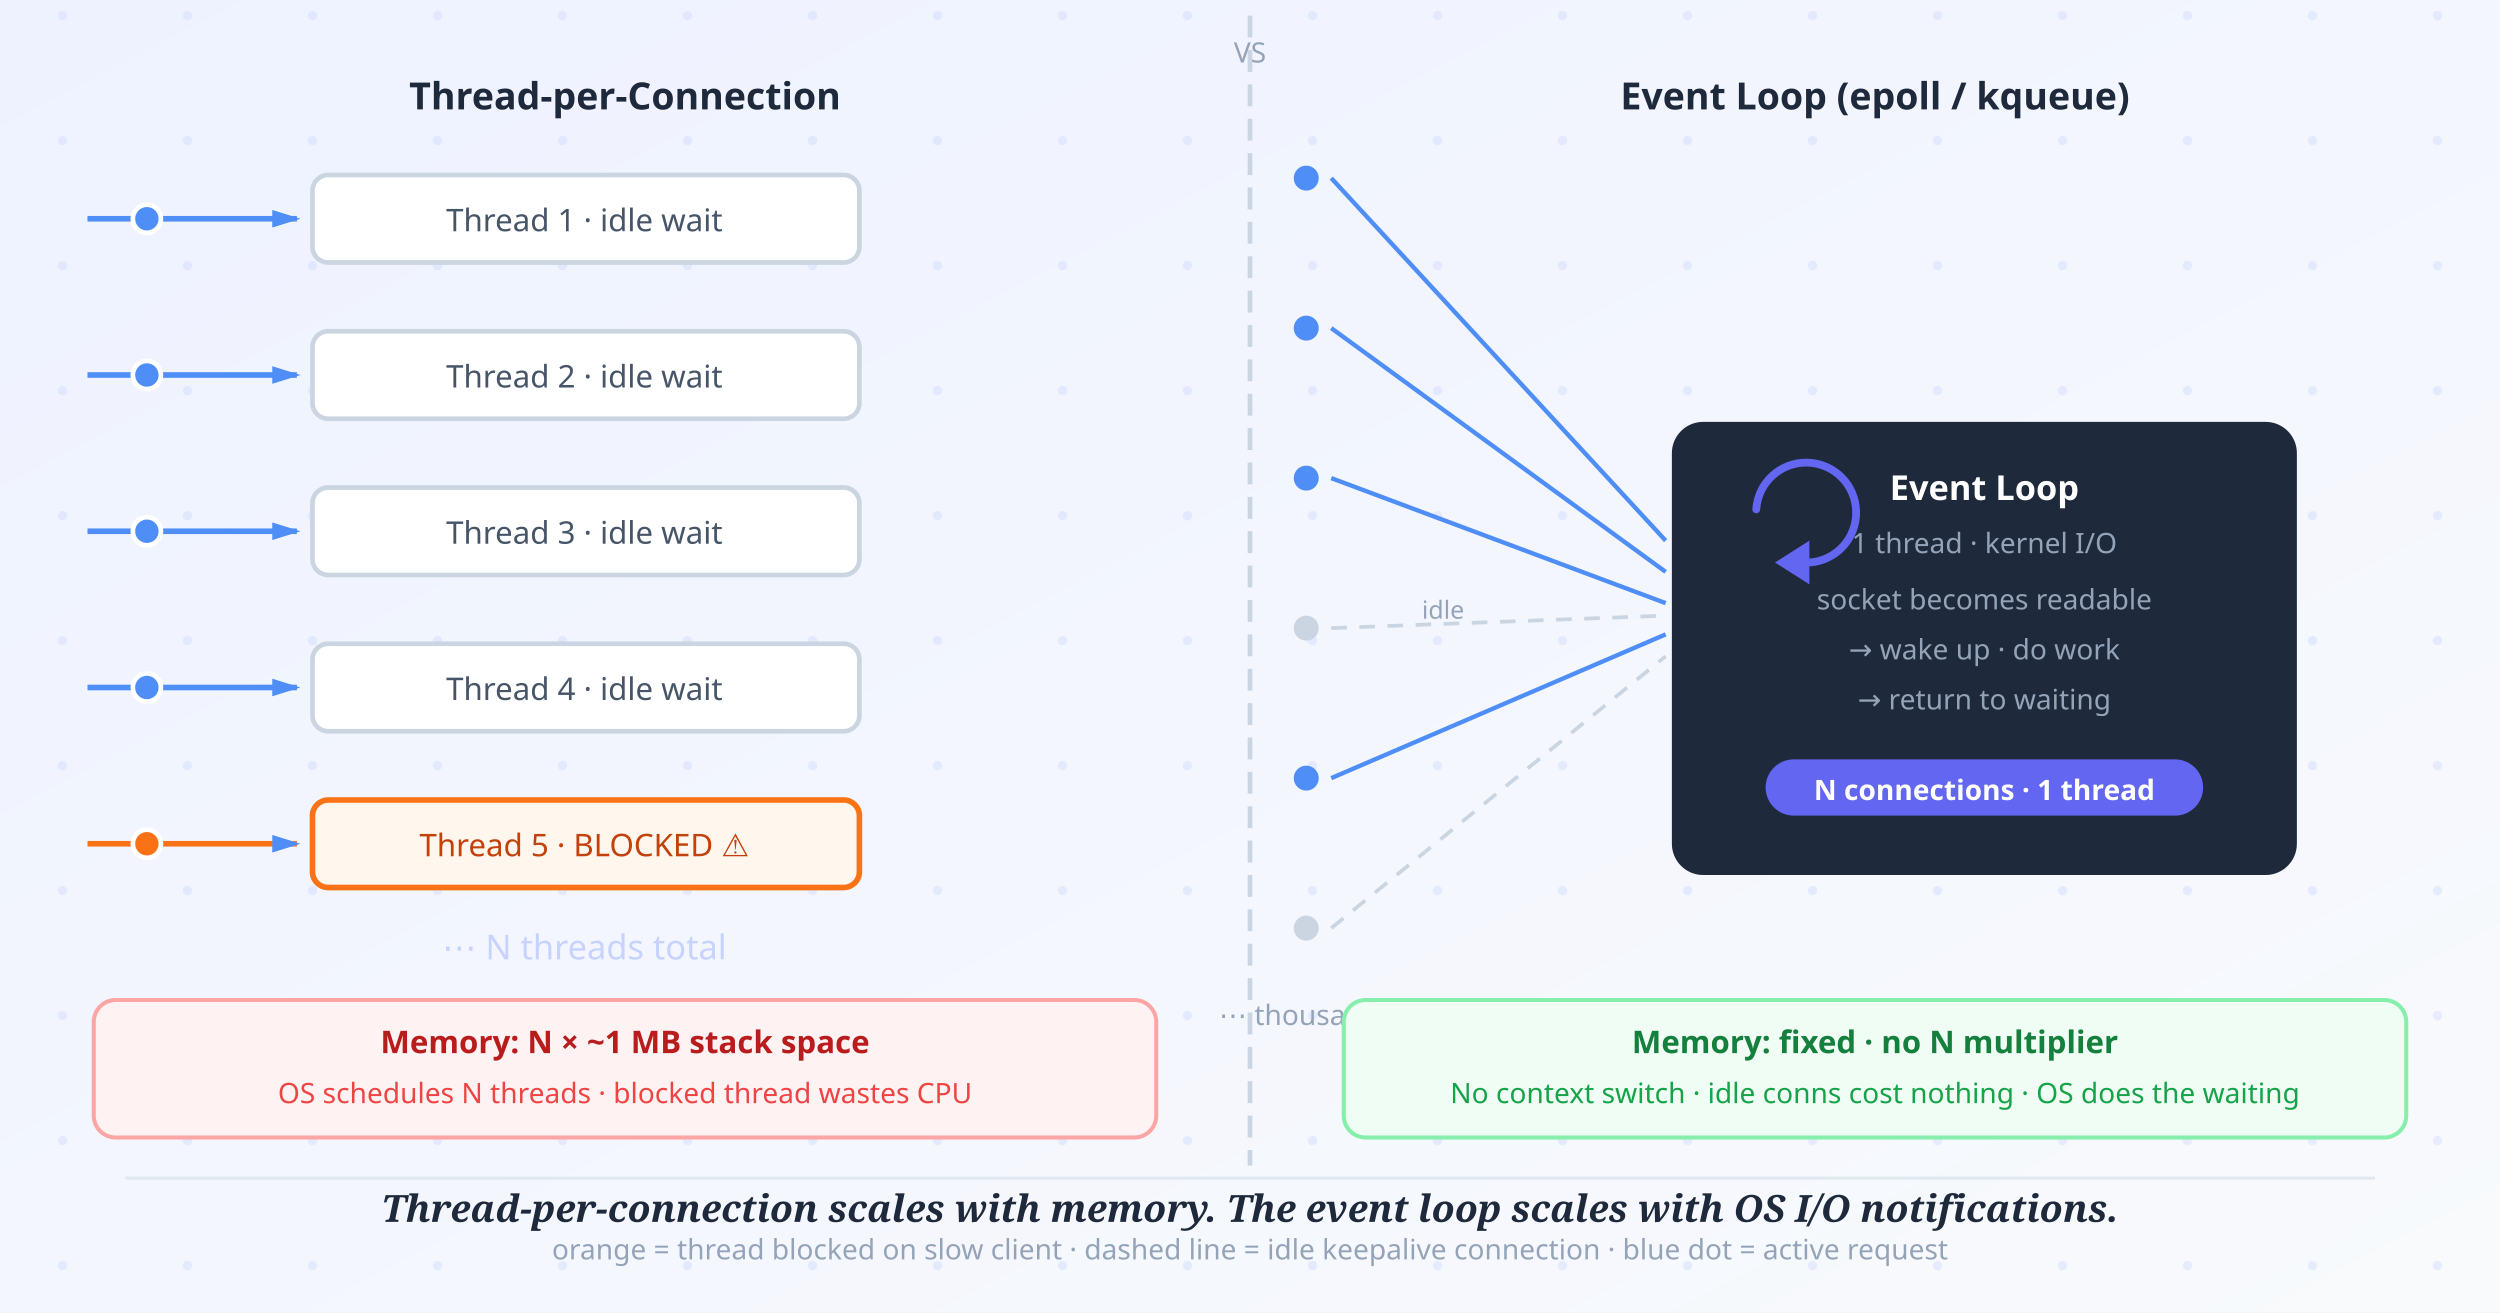
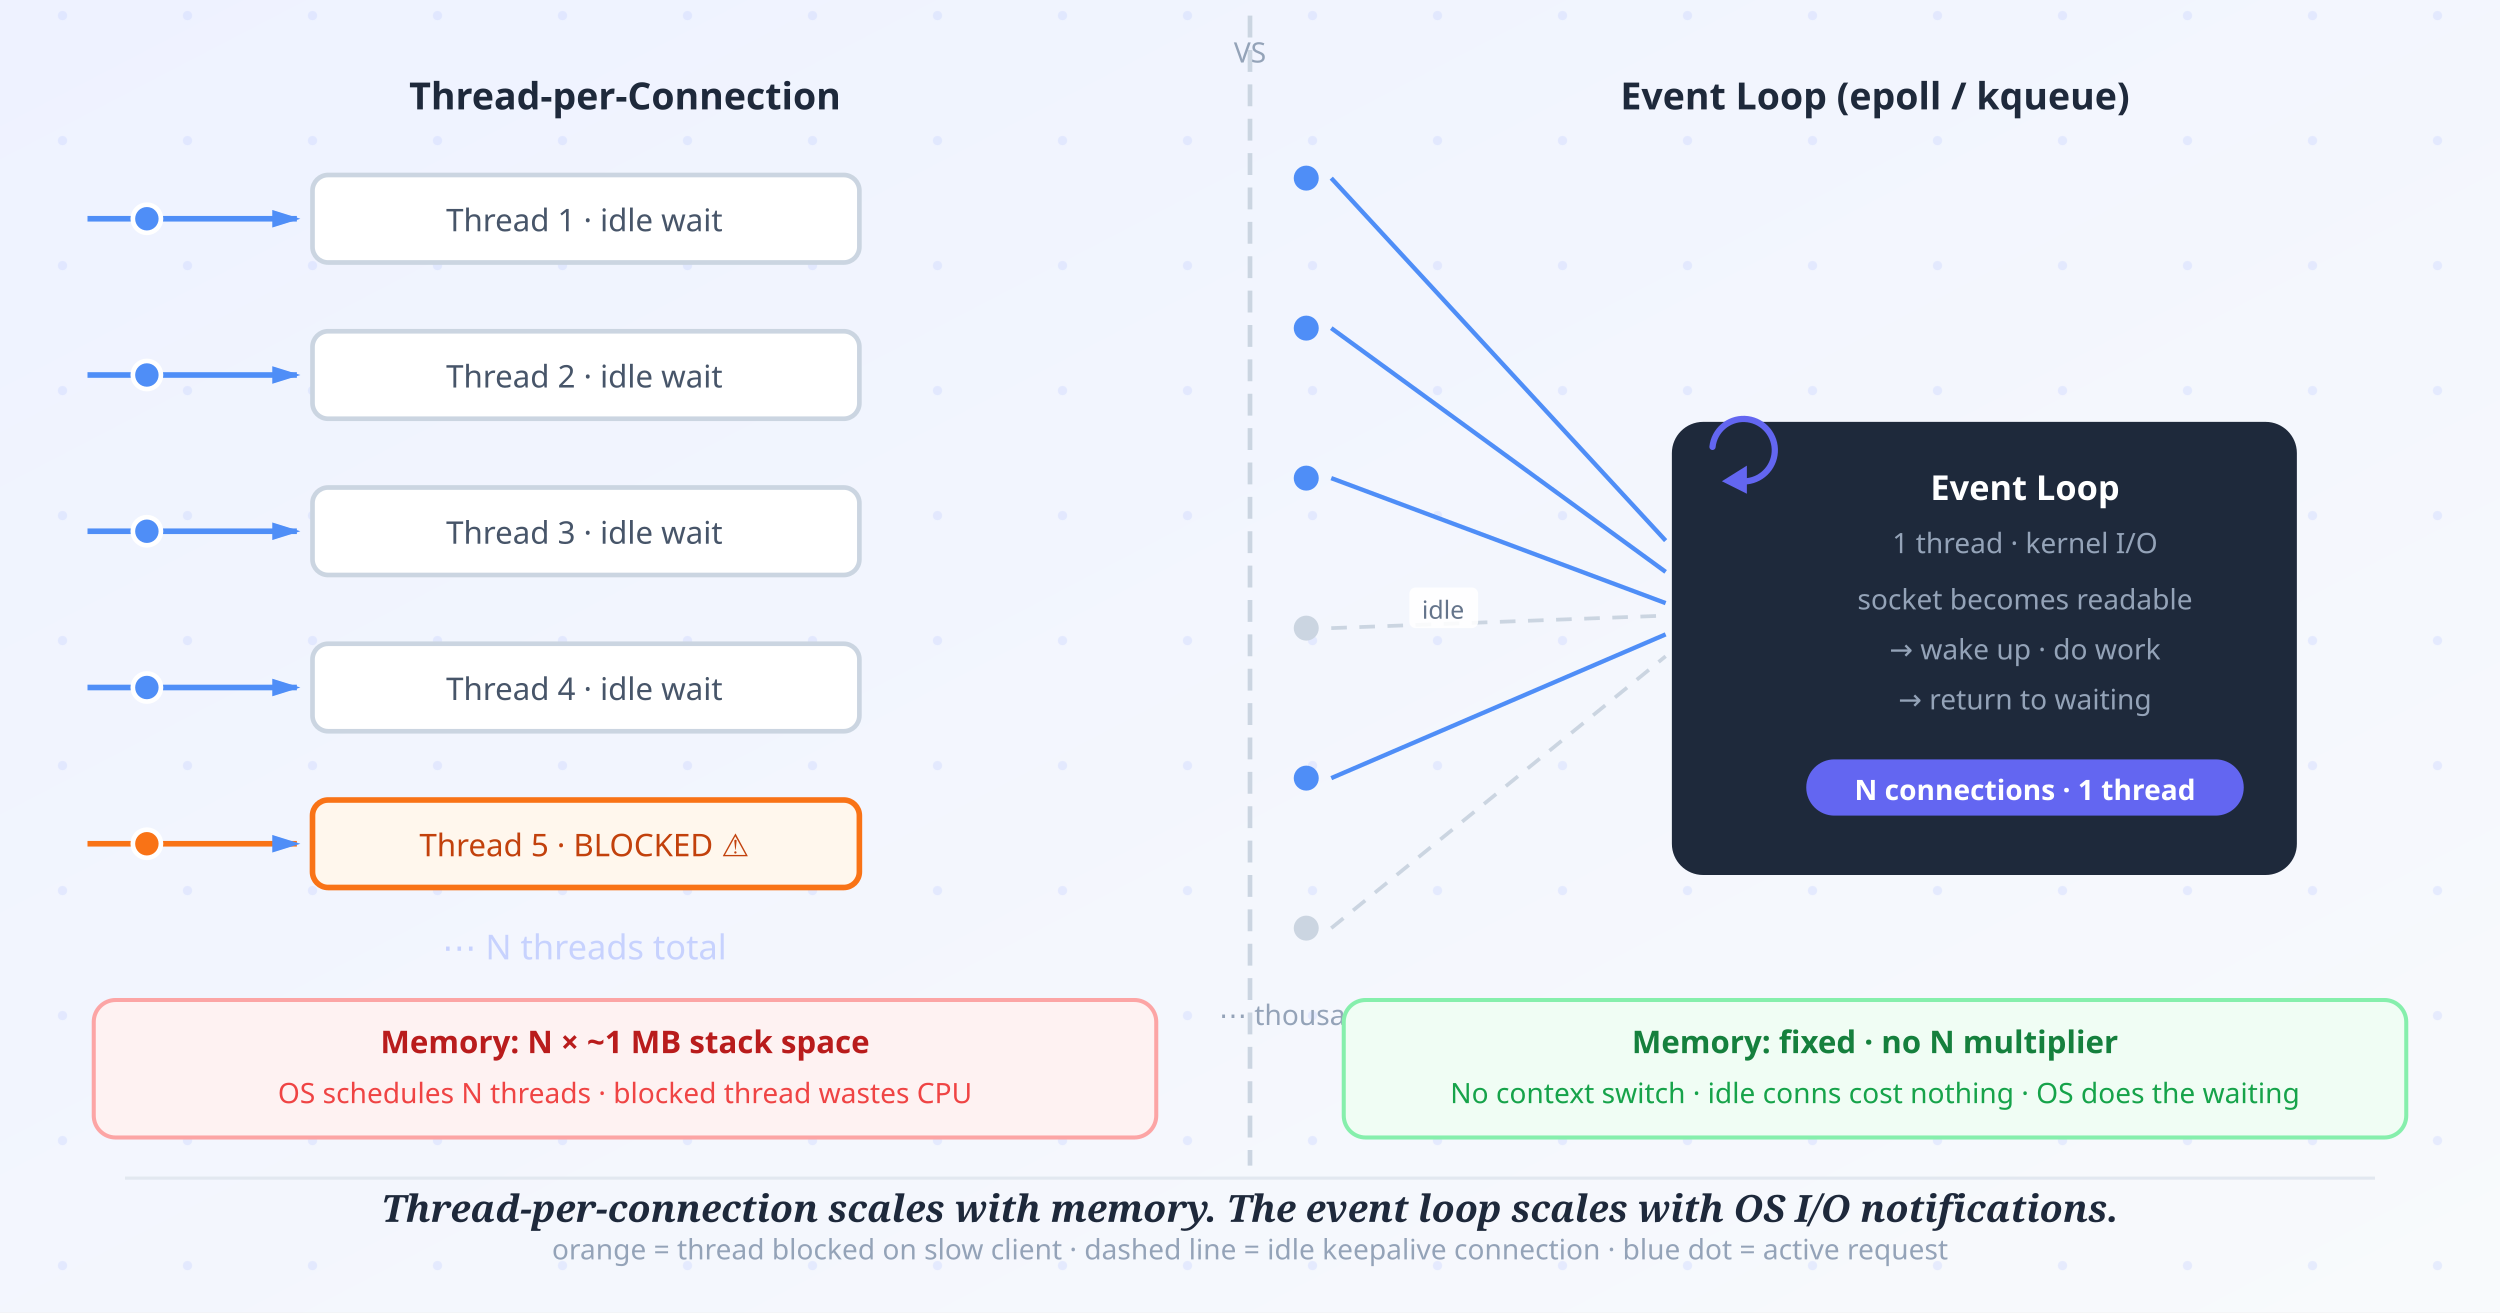
<svg xmlns="http://www.w3.org/2000/svg" viewBox="0 -25 800 420" width="800">
  <defs>
    <linearGradient id="bg" x1="0" y1="0" x2="1" y2="1">
      <stop offset="0%" stop-color="#eef2ff" />
      <stop offset="100%" stop-color="#f8fafc" />
    </linearGradient>
    <pattern id="dots" width="40" height="40" patternUnits="userSpaceOnUse">
      <circle cx="20" cy="20" r="1.5" fill="#c7d2fe" opacity="0.35" />
    </pattern>
    <marker id="arr" viewBox="0 0 8 5" refX="7" refY="2.5" markerWidth="5" markerHeight="5" orient="auto">
      <polygon points="0,0 8,2.5 0,5" fill="#4f8ef7" />
    </marker>
  </defs>
  <rect x="0" y="-25" width="800" height="420" fill="url(#bg)" />
  <rect x="0" y="-25" width="800" height="420" fill="url(#dots)" />
  <line x1="400" y1="-20" x2="400" y2="348" stroke="#cbd5e1" stroke-width="1.5" stroke-dasharray="7 4" />
  <text x="400" y="-5" font-family="system-ui,sans-serif" font-size="9" fill="#94a3b8" text-anchor="middle">VS</text>
  <text x="200" y="10" font-family="system-ui,sans-serif" font-size="12" font-weight="700" fill="#1e293b" text-anchor="middle">Thread-per-Connection</text>
  <line x1="28" y1="45" x2="95" y2="45" stroke="#4f8ef7" stroke-width="1.8" marker-end="url(#arr)" />
  <circle cx="47" cy="45" r="4.5" fill="#4f8ef7" stroke="white" stroke-width="1.5" />
  <rect x="100" y="31" width="175" height="28" rx="5" fill="white" stroke="#cbd5e1" stroke-width="1.5" />
  <text x="187" y="49" font-family="system-ui,sans-serif" font-size="10" fill="#475569" text-anchor="middle">Thread 1 · idle wait</text>
  <line x1="28" y1="95" x2="95" y2="95" stroke="#4f8ef7" stroke-width="1.8" marker-end="url(#arr)" />
  <circle cx="47" cy="95" r="4.5" fill="#4f8ef7" stroke="white" stroke-width="1.5" />
  <rect x="100" y="81" width="175" height="28" rx="5" fill="white" stroke="#cbd5e1" stroke-width="1.5" />
  <text x="187" y="99" font-family="system-ui,sans-serif" font-size="10" fill="#475569" text-anchor="middle">Thread 2 · idle wait</text>
  <line x1="28" y1="145" x2="95" y2="145" stroke="#4f8ef7" stroke-width="1.8" marker-end="url(#arr)" />
  <circle cx="47" cy="145" r="4.5" fill="#4f8ef7" stroke="white" stroke-width="1.5" />
  <rect x="100" y="131" width="175" height="28" rx="5" fill="white" stroke="#cbd5e1" stroke-width="1.5" />
  <text x="187" y="149" font-family="system-ui,sans-serif" font-size="10" fill="#475569" text-anchor="middle">Thread 3 · idle wait</text>
  <line x1="28" y1="195" x2="95" y2="195" stroke="#4f8ef7" stroke-width="1.8" marker-end="url(#arr)" />
  <circle cx="47" cy="195" r="4.5" fill="#4f8ef7" stroke="white" stroke-width="1.5" />
  <rect x="100" y="181" width="175" height="28" rx="5" fill="white" stroke="#cbd5e1" stroke-width="1.5" />
  <text x="187" y="199" font-family="system-ui,sans-serif" font-size="10" fill="#475569" text-anchor="middle">Thread 4 · idle wait</text>
  <line x1="28" y1="245" x2="95" y2="245" stroke="#f97316" stroke-width="1.8" marker-end="url(#arr)" />
  <circle cx="47" cy="245" r="4.5" fill="#f97316" stroke="white" stroke-width="1.5" />
  <rect x="100" y="231" width="175" height="28" rx="5" fill="#fff7ed" stroke="#f97316" stroke-width="1.8" />
  <text x="187" y="249" font-family="system-ui,sans-serif" font-size="10" fill="#c2410c" text-anchor="middle">Thread 5 · BLOCKED ⚠</text>
  <text x="187" y="282" font-family="system-ui,sans-serif" font-size="11" fill="#c7d2fe" text-anchor="middle">⋯  N threads total</text>
  <rect x="30" y="295" width="340" height="44" rx="7" fill="#fef2f2" stroke="#fca5a5" stroke-width="1.3" />
  <text x="200" y="312" font-family="system-ui,sans-serif" font-size="10" font-weight="600" fill="#b91c1c" text-anchor="middle">Memory: N × ~1 MB stack space</text>
  <text x="200" y="328" font-family="system-ui,sans-serif" font-size="9" fill="#ef4444" text-anchor="middle">OS schedules N threads · blocked thread wastes CPU</text>
  <text x="600" y="10" font-family="system-ui,sans-serif" font-size="12" font-weight="700" fill="#1e293b" text-anchor="middle">Event Loop  (epoll / kqueue)</text>
  <circle cx="418" cy="32" r="4" fill="#4f8ef7" />
  <circle cx="418" cy="80" r="4" fill="#4f8ef7" />
  <circle cx="418" cy="128" r="4" fill="#4f8ef7" />
  <circle cx="418" cy="176" r="4" fill="#cbd5e1" />
  <circle cx="418" cy="224" r="4" fill="#4f8ef7" />
  <circle cx="418" cy="272" r="4" fill="#cbd5e1" />
  <text x="418" y="303" font-family="system-ui,sans-serif" font-size="9" fill="#94a3b8" text-anchor="middle">⋯ thousands</text>
  <line x1="426" y1="32" x2="533" y2="148" stroke="#4f8ef7" stroke-width="1.4" />
  <line x1="426" y1="80" x2="533" y2="158" stroke="#4f8ef7" stroke-width="1.4" />
  <line x1="426" y1="128" x2="533" y2="168" stroke="#4f8ef7" stroke-width="1.4" />
  <line x1="426" y1="176" x2="533" y2="172" stroke="#cbd5e1" stroke-width="1.2" stroke-dasharray="5 4" />
  <line x1="426" y1="224" x2="533" y2="178" stroke="#4f8ef7" stroke-width="1.4" />
  <line x1="426" y1="272" x2="533" y2="185" stroke="#cbd5e1" stroke-width="1.2" stroke-dasharray="5 4" />
  <line x1="418" y1="176" x2="418" y2="176" stroke="none" />
-   <text x="455" y="173" font-family="system-ui,sans-serif" font-size="8" fill="#94a3b8">idle</text>
+   <rect x="451" y="163" width="22" height="13" rx="2" fill="white" opacity="0.88" />
+   <text x="455" y="173" font-family="system-ui,sans-serif" font-size="8" fill="#64748b">idle</text>
  <rect x="535" y="110" width="200" height="145" rx="10" fill="#1e293b" />
-   <path d="M 562 138 A 16 16 0 1 1 579 155" fill="none" stroke="#6366f1" stroke-width="2.5" stroke-linecap="round" />
-   <polygon points="579,148 579,162 568,155" fill="#6366f1" />
-   <text x="635" y="135" font-family="system-ui,sans-serif" font-size="11" font-weight="700" fill="white" text-anchor="middle">Event Loop</text>
-   <text x="635" y="152" font-family="system-ui,sans-serif" font-size="9" fill="#94a3b8" text-anchor="middle">1 thread · kernel I/O</text>
-   <text x="635" y="170" font-family="system-ui,sans-serif" font-size="9" fill="#94a3b8" text-anchor="middle">socket becomes readable</text>
-   <text x="635" y="186" font-family="system-ui,sans-serif" font-size="9" fill="#94a3b8" text-anchor="middle">→ wake up · do work</text>
-   <text x="635" y="202" font-family="system-ui,sans-serif" font-size="9" fill="#94a3b8" text-anchor="middle">→ return to waiting</text>
-   <rect x="565" y="218" width="140" height="18" rx="9" fill="#6366f1" />
-   <text x="635" y="231" font-family="system-ui,sans-serif" font-size="9" font-weight="600" fill="white" text-anchor="middle">N connections · 1 thread</text>
+   <path d="M 548 118 A 10 10 0 1 1 559 129" fill="none" stroke="#6366f1" stroke-width="2" stroke-linecap="round" />
+   <polygon points="559,124 559,133 551,129" fill="#6366f1" />
+   <text x="648" y="135" font-family="system-ui,sans-serif" font-size="11" font-weight="700" fill="white" text-anchor="middle">Event Loop</text>
+   <text x="648" y="152" font-family="system-ui,sans-serif" font-size="9" fill="#94a3b8" text-anchor="middle">1 thread · kernel I/O</text>
+   <text x="648" y="170" font-family="system-ui,sans-serif" font-size="9" fill="#94a3b8" text-anchor="middle">socket becomes readable</text>
+   <text x="648" y="186" font-family="system-ui,sans-serif" font-size="9" fill="#94a3b8" text-anchor="middle">→ wake up · do work</text>
+   <text x="648" y="202" font-family="system-ui,sans-serif" font-size="9" fill="#94a3b8" text-anchor="middle">→ return to waiting</text>
+   <rect x="578" y="218" width="140" height="18" rx="9" fill="#6366f1" />
+   <text x="648" y="231" font-family="system-ui,sans-serif" font-size="9" font-weight="600" fill="white" text-anchor="middle">N connections · 1 thread</text>
  <rect x="430" y="295" width="340" height="44" rx="7" fill="#f0fdf4" stroke="#86efac" stroke-width="1.3" />
  <text x="600" y="312" font-family="system-ui,sans-serif" font-size="10" font-weight="600" fill="#15803d" text-anchor="middle">Memory: fixed · no N multiplier</text>
  <text x="600" y="328" font-family="system-ui,sans-serif" font-size="9" fill="#16a34a" text-anchor="middle">No context switch · idle conns cost nothing · OS does the waiting</text>
  <line x1="40" y1="352" x2="760" y2="352" stroke="#e2e8f0" stroke-width="1" />
  <text x="400" y="366" font-family="Georgia,serif" font-size="12" font-weight="700" font-style="italic" fill="#1e293b" text-anchor="middle">Thread-per-connection scales with memory. The event loop scales with OS I/O notifications.</text>
  <text x="400" y="378" font-family="system-ui,sans-serif" font-size="9" fill="#94a3b8" text-anchor="middle">orange = thread blocked on slow client · dashed line = idle keepalive connection · blue dot = active request</text>
</svg>
